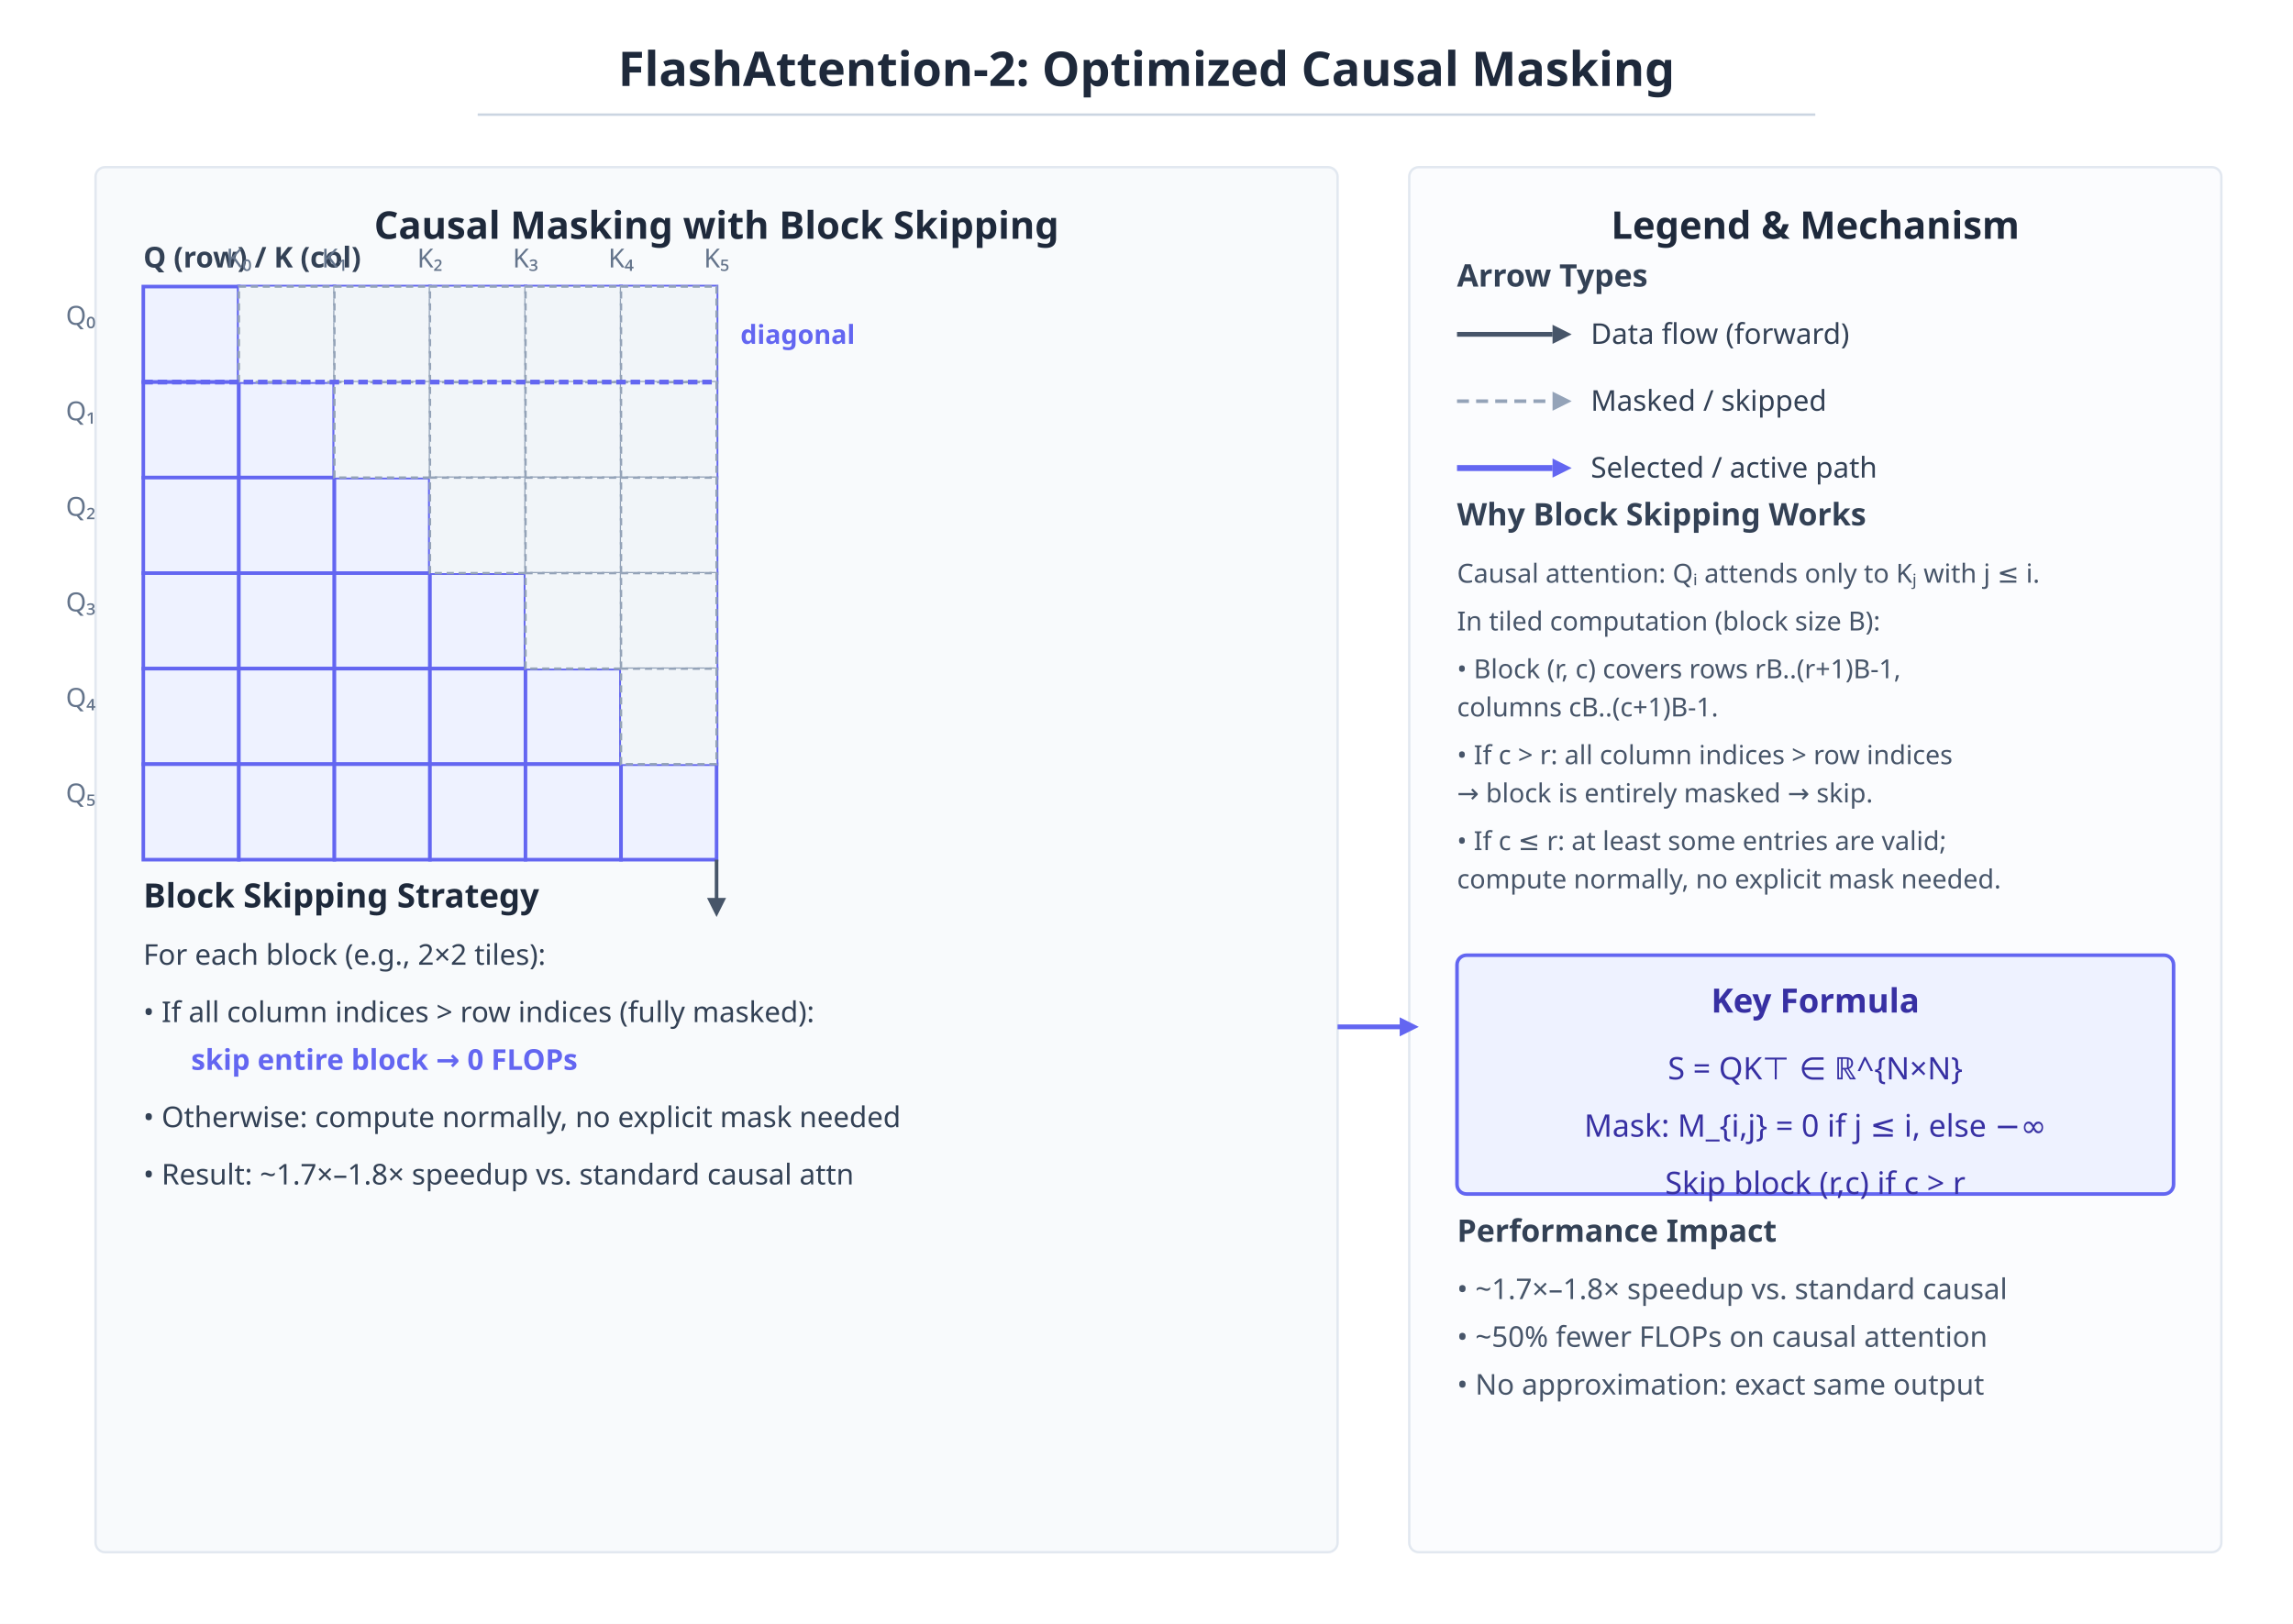
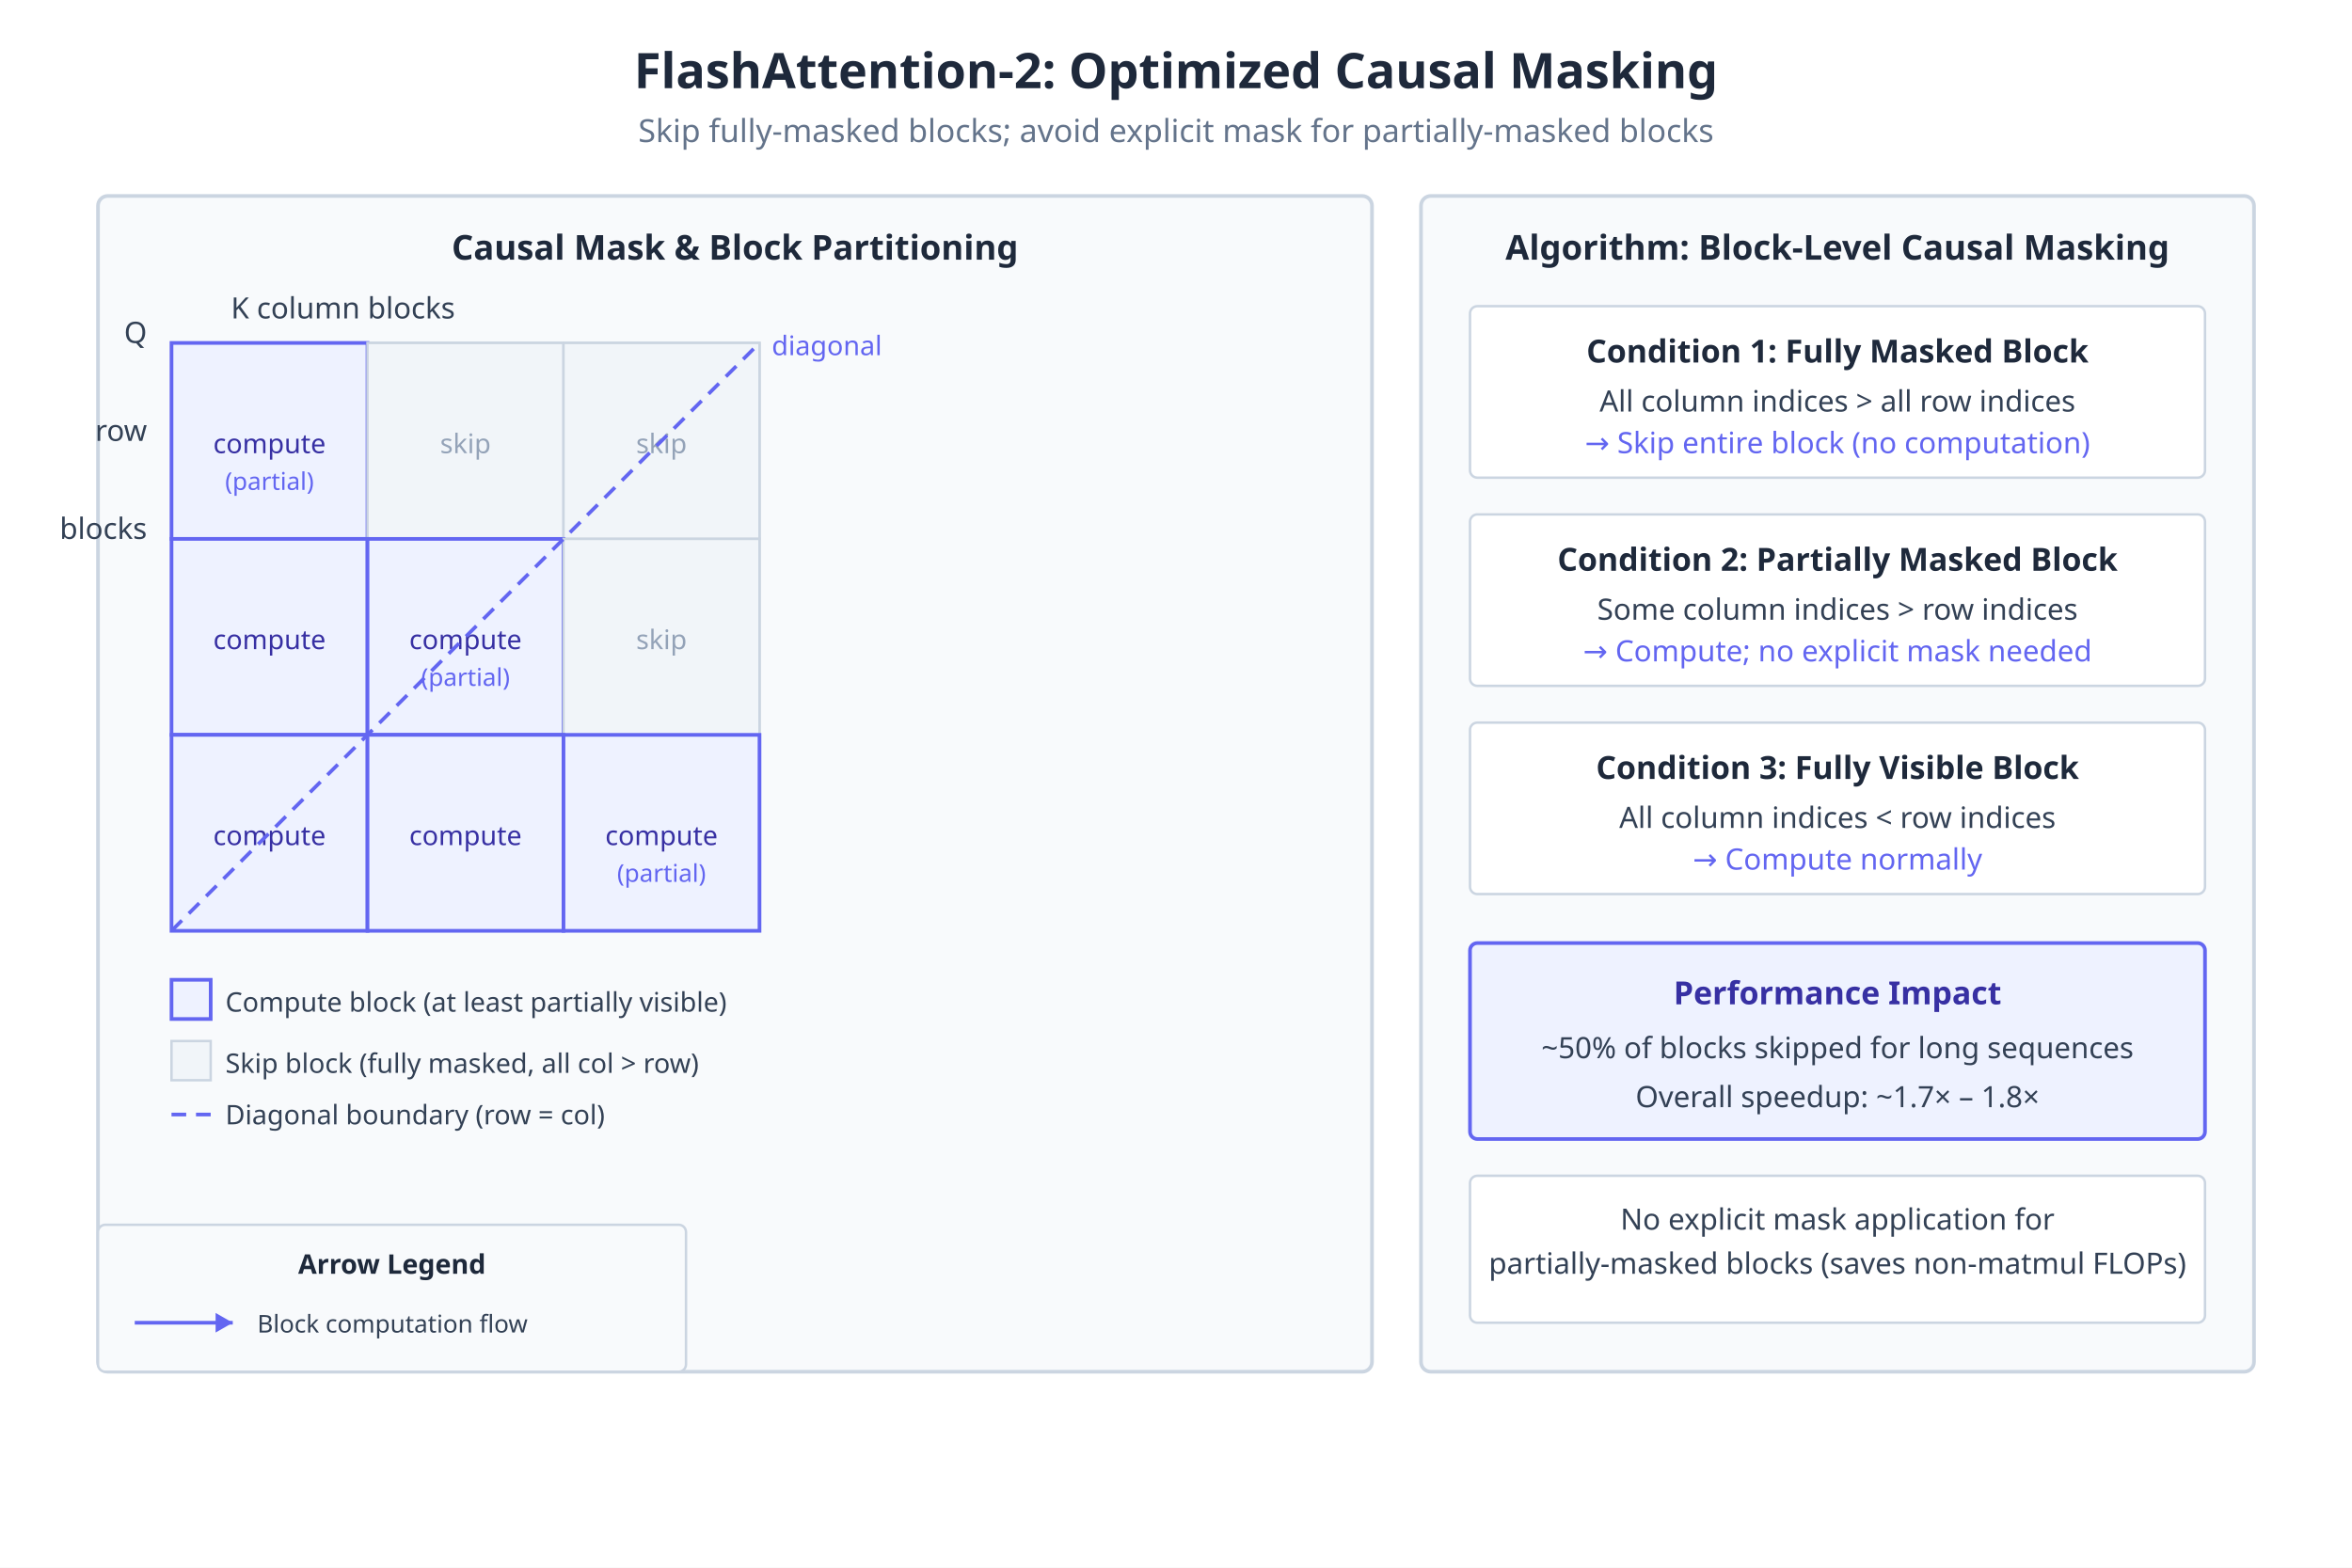
- <svg xmlns="http://www.w3.org/2000/svg" viewBox="0 0 960 680" font-family="'Segoe UI','PingFang SC','Microsoft YaHei',sans-serif" width="960" height="680">
-   <rect x="0" y="0" width="960" height="680" fill="#ffffff" />
+ <svg xmlns="http://www.w3.org/2000/svg" viewBox="0 0 960 640" font-family="'Segoe UI','PingFang SC','Microsoft YaHei',sans-serif" width="960" height="640">
+   <rect x="0" y="0" width="960" height="640" fill="#ffffff" />
  <text x="480" y="36" font-size="20" font-weight="bold" fill="#1e293b" text-anchor="middle">FlashAttention-2: Optimized Causal Masking</text>
-   <line x1="200" y1="48" x2="760" y2="48" stroke="#cbd5e1" stroke-width="1" />
-   <rect x="40" y="70" width="520" height="580" fill="#f8fafc" stroke="#e2e8f0" stroke-width="1" rx="4" />
-   <text x="300" y="100" font-size="16" font-weight="bold" fill="#1e293b" text-anchor="middle">Causal Masking with Block Skipping</text>
-   <g transform="translate(60, 120)">
-     <text x="0" y="-8" font-size="12" fill="#334155" font-weight="bold">Q (row) / K (col)</text>
-     <text x="40" y="-8" font-size="11" fill="#64748b" text-anchor="middle">K₀</text>
-     <text x="80" y="-8" font-size="11" fill="#64748b" text-anchor="middle">K₁</text>
-     <text x="120" y="-8" font-size="11" fill="#64748b" text-anchor="middle">K₂</text>
-     <text x="160" y="-8" font-size="11" fill="#64748b" text-anchor="middle">K₃</text>
-     <text x="200" y="-8" font-size="11" fill="#64748b" text-anchor="middle">K₄</text>
-     <text x="240" y="-8" font-size="11" fill="#64748b" text-anchor="middle">K₅</text>
-     <text x="-20" y="16" font-size="11" fill="#64748b" text-anchor="end">Q₀</text>
-     <text x="-20" y="56" font-size="11" fill="#64748b" text-anchor="end">Q₁</text>
-     <text x="-20" y="96" font-size="11" fill="#64748b" text-anchor="end">Q₂</text>
-     <text x="-20" y="136" font-size="11" fill="#64748b" text-anchor="end">Q₃</text>
-     <text x="-20" y="176" font-size="11" fill="#64748b" text-anchor="end">Q₄</text>
-     <text x="-20" y="216" font-size="11" fill="#64748b" text-anchor="end">Q₅</text>
-     <line x1="0" y1="0" x2="240" y2="0" stroke="#cbd5e1" stroke-width="1" />
-     <line x1="0" y1="40" x2="240" y2="40" stroke="#cbd5e1" stroke-width="1" />
-     <line x1="0" y1="80" x2="240" y2="80" stroke="#cbd5e1" stroke-width="1" />
-     <line x1="0" y1="120" x2="240" y2="120" stroke="#cbd5e1" stroke-width="1" />
-     <line x1="0" y1="160" x2="240" y2="160" stroke="#cbd5e1" stroke-width="1" />
-     <line x1="0" y1="200" x2="240" y2="200" stroke="#cbd5e1" stroke-width="1" />
-     <line x1="0" y1="240" x2="240" y2="240" stroke="#cbd5e1" stroke-width="1" />
-     <line x1="0" y1="0" x2="0" y2="240" stroke="#cbd5e1" stroke-width="1" />
-     <line x1="40" y1="0" x2="40" y2="240" stroke="#cbd5e1" stroke-width="1" />
-     <line x1="80" y1="0" x2="80" y2="240" stroke="#cbd5e1" stroke-width="1" />
-     <line x1="120" y1="0" x2="120" y2="240" stroke="#cbd5e1" stroke-width="1" />
-     <line x1="160" y1="0" x2="160" y2="240" stroke="#cbd5e1" stroke-width="1" />
-     <line x1="200" y1="0" x2="200" y2="240" stroke="#cbd5e1" stroke-width="1" />
-     <line x1="240" y1="0" x2="240" y2="240" stroke="#cbd5e1" stroke-width="1" />
-     <rect x="0" y="0" width="40" height="40" fill="#eef2ff" stroke="#6366f1" stroke-width="1.5" />
-     <rect x="40" y="0" width="40" height="40" fill="#eef2ff" stroke="#6366f1" stroke-width="1.5" />
-     <rect x="80" y="0" width="40" height="40" fill="#eef2ff" stroke="#6366f1" stroke-width="1.5" />
-     <rect x="120" y="0" width="40" height="40" fill="#eef2ff" stroke="#6366f1" stroke-width="1.5" />
-     <rect x="160" y="0" width="40" height="40" fill="#eef2ff" stroke="#6366f1" stroke-width="1.5" />
-     <rect x="200" y="0" width="40" height="40" fill="#eef2ff" stroke="#6366f1" stroke-width="1.5" />
-     <rect x="0" y="40" width="40" height="40" fill="#eef2ff" stroke="#6366f1" stroke-width="1.5" />
-     <rect x="40" y="40" width="40" height="40" fill="#eef2ff" stroke="#6366f1" stroke-width="1.5" />
-     <rect x="80" y="40" width="40" height="40" fill="#eef2ff" stroke="#6366f1" stroke-width="1.5" />
-     <rect x="120" y="40" width="40" height="40" fill="#eef2ff" stroke="#6366f1" stroke-width="1.5" />
-     <rect x="160" y="40" width="40" height="40" fill="#eef2ff" stroke="#6366f1" stroke-width="1.5" />
-     <rect x="200" y="40" width="40" height="40" fill="#eef2ff" stroke="#6366f1" stroke-width="1.5" />
-     <rect x="0" y="80" width="40" height="40" fill="#eef2ff" stroke="#6366f1" stroke-width="1.5" />
-     <rect x="40" y="80" width="40" height="40" fill="#eef2ff" stroke="#6366f1" stroke-width="1.5" />
-     <rect x="80" y="80" width="40" height="40" fill="#eef2ff" stroke="#6366f1" stroke-width="1.5" />
-     <rect x="120" y="80" width="40" height="40" fill="#eef2ff" stroke="#6366f1" stroke-width="1.5" />
-     <rect x="160" y="80" width="40" height="40" fill="#eef2ff" stroke="#6366f1" stroke-width="1.5" />
-     <rect x="200" y="80" width="40" height="40" fill="#eef2ff" stroke="#6366f1" stroke-width="1.5" />
-     <rect x="0" y="120" width="40" height="40" fill="#eef2ff" stroke="#6366f1" stroke-width="1.5" />
-     <rect x="40" y="120" width="40" height="40" fill="#eef2ff" stroke="#6366f1" stroke-width="1.5" />
-     <rect x="80" y="120" width="40" height="40" fill="#eef2ff" stroke="#6366f1" stroke-width="1.5" />
-     <rect x="120" y="120" width="40" height="40" fill="#eef2ff" stroke="#6366f1" stroke-width="1.5" />
-     <rect x="160" y="120" width="40" height="40" fill="#eef2ff" stroke="#6366f1" stroke-width="1.5" />
-     <rect x="200" y="120" width="40" height="40" fill="#eef2ff" stroke="#6366f1" stroke-width="1.5" />
-     <rect x="0" y="160" width="40" height="40" fill="#eef2ff" stroke="#6366f1" stroke-width="1.5" />
-     <rect x="40" y="160" width="40" height="40" fill="#eef2ff" stroke="#6366f1" stroke-width="1.5" />
-     <rect x="80" y="160" width="40" height="40" fill="#eef2ff" stroke="#6366f1" stroke-width="1.5" />
-     <rect x="120" y="160" width="40" height="40" fill="#eef2ff" stroke="#6366f1" stroke-width="1.5" />
-     <rect x="160" y="160" width="40" height="40" fill="#eef2ff" stroke="#6366f1" stroke-width="1.5" />
-     <rect x="200" y="160" width="40" height="40" fill="#eef2ff" stroke="#6366f1" stroke-width="1.5" />
-     <rect x="0" y="200" width="40" height="40" fill="#eef2ff" stroke="#6366f1" stroke-width="1.5" />
-     <rect x="40" y="200" width="40" height="40" fill="#eef2ff" stroke="#6366f1" stroke-width="1.5" />
-     <rect x="80" y="200" width="40" height="40" fill="#eef2ff" stroke="#6366f1" stroke-width="1.5" />
-     <rect x="120" y="200" width="40" height="40" fill="#eef2ff" stroke="#6366f1" stroke-width="1.5" />
-     <rect x="160" y="200" width="40" height="40" fill="#eef2ff" stroke="#6366f1" stroke-width="1.5" />
-     <rect x="200" y="200" width="40" height="40" fill="#eef2ff" stroke="#6366f1" stroke-width="1.5" />
-     <rect x="40" y="0" width="40" height="40" fill="#f1f5f9" stroke="#94a3b8" stroke-width="1" stroke-dasharray="3,2" />
-     <rect x="80" y="0" width="40" height="40" fill="#f1f5f9" stroke="#94a3b8" stroke-width="1" stroke-dasharray="3,2" />
-     <rect x="120" y="0" width="40" height="40" fill="#f1f5f9" stroke="#94a3b8" stroke-width="1" stroke-dasharray="3,2" />
-     <rect x="160" y="0" width="40" height="40" fill="#f1f5f9" stroke="#94a3b8" stroke-width="1" stroke-dasharray="3,2" />
-     <rect x="200" y="0" width="40" height="40" fill="#f1f5f9" stroke="#94a3b8" stroke-width="1" stroke-dasharray="3,2" />
-     <rect x="80" y="40" width="40" height="40" fill="#f1f5f9" stroke="#94a3b8" stroke-width="1" stroke-dasharray="3,2" />
-     <rect x="120" y="40" width="40" height="40" fill="#f1f5f9" stroke="#94a3b8" stroke-width="1" stroke-dasharray="3,2" />
-     <rect x="160" y="40" width="40" height="40" fill="#f1f5f9" stroke="#94a3b8" stroke-width="1" stroke-dasharray="3,2" />
-     <rect x="200" y="40" width="40" height="40" fill="#f1f5f9" stroke="#94a3b8" stroke-width="1" stroke-dasharray="3,2" />
-     <rect x="120" y="80" width="40" height="40" fill="#f1f5f9" stroke="#94a3b8" stroke-width="1" stroke-dasharray="3,2" />
-     <rect x="160" y="80" width="40" height="40" fill="#f1f5f9" stroke="#94a3b8" stroke-width="1" stroke-dasharray="3,2" />
-     <rect x="200" y="80" width="40" height="40" fill="#f1f5f9" stroke="#94a3b8" stroke-width="1" stroke-dasharray="3,2" />
-     <rect x="160" y="120" width="40" height="40" fill="#f1f5f9" stroke="#94a3b8" stroke-width="1" stroke-dasharray="3,2" />
-     <rect x="200" y="120" width="40" height="40" fill="#f1f5f9" stroke="#94a3b8" stroke-width="1" stroke-dasharray="3,2" />
-     <rect x="200" y="160" width="40" height="40" fill="#f1f5f9" stroke="#94a3b8" stroke-width="1" stroke-dasharray="3,2" />
-     <line x1="0" y1="40" x2="240" y2="40" stroke="#6366f1" stroke-width="2" stroke-dasharray="4,2" />
-     <text x="250" y="24" font-size="11" fill="#6366f1" font-weight="bold">diagonal</text>
-   </g>
-   <g transform="translate(60, 380)">
-     <text x="0" y="0" font-size="14" font-weight="bold" fill="#1e293b">Block Skipping Strategy</text>
-     <text x="0" y="24" font-size="12" fill="#334155">For each block (e.g., 2×2 tiles):</text>
-     <text x="0" y="48" font-size="12" fill="#334155">• If all column indices &gt; row indices (fully masked):</text>
-     <text x="20" y="68" font-size="12" fill="#6366f1" font-weight="bold">skip entire block → 0 FLOPs</text>
-     <text x="0" y="92" font-size="12" fill="#334155">• Otherwise: compute normally, no explicit mask needed</text>
-     <text x="0" y="116" font-size="12" fill="#334155">• Result: ~1.7×–1.8× speedup vs. standard causal attn</text>
-   </g>
-   <rect x="590" y="70" width="340" height="580" fill="#fbfcfe" stroke="#e2e8f0" stroke-width="1" rx="4" />
-   <text x="760" y="100" font-size="16" font-weight="bold" fill="#1e293b" text-anchor="middle">Legend &amp; Mechanism</text>
-   <g transform="translate(610, 120)">
-     <text x="0" y="0" font-size="13" font-weight="bold" fill="#334155">Arrow Types</text>
-     <line x1="0" y1="20" x2="40" y2="20" stroke="#475569" stroke-width="2" />
-     <polygon points="40,16 48,20 40,24" fill="#475569" />
-     <text x="56" y="24" font-size="12" fill="#334155">Data flow (forward)</text>
-     <line x1="0" y1="48" x2="40" y2="48" stroke="#94a3b8" stroke-width="1.5" stroke-dasharray="5,3" />
-     <polygon points="40,44 48,48 40,52" fill="#94a3b8" />
-     <text x="56" y="52" font-size="12" fill="#334155">Masked / skipped</text>
-     <line x1="0" y1="76" x2="40" y2="76" stroke="#6366f1" stroke-width="2.5" />
-     <polygon points="40,72 48,76 40,80" fill="#6366f1" />
-     <text x="56" y="80" font-size="12" fill="#334155">Selected / active path</text>
-   </g>
-   <g transform="translate(610, 220)">
-     <text x="0" y="0" font-size="13" font-weight="bold" fill="#334155">Why Block Skipping Works</text>
-     <text x="0" y="24" font-size="11" fill="#475569">Causal attention: Qᵢ attends only to Kⱼ with j ≤ i.</text>
-     <text x="0" y="44" font-size="11" fill="#475569">In tiled computation (block size B):</text>
-     <text x="0" y="64" font-size="11" fill="#475569">• Block (r, c) covers rows rB..(r+1)B-1,</text>
-     <text x="0" y="80" font-size="11" fill="#475569">  columns cB..(c+1)B-1.</text>
-     <text x="0" y="100" font-size="11" fill="#475569">• If c &gt; r: all column indices &gt; row indices</text>
-     <text x="0" y="116" font-size="11" fill="#475569">  → block is entirely masked → skip.</text>
-     <text x="0" y="136" font-size="11" fill="#475569">• If c ≤ r: at least some entries are valid;</text>
-     <text x="0" y="152" font-size="11" fill="#475569">  compute normally, no explicit mask needed.</text>
-   </g>
-   <rect x="610" y="400" width="300" height="100" fill="#eef2ff" stroke="#6366f1" stroke-width="1.5" rx="4" />
-   <text x="760" y="424" font-size="14" font-weight="bold" fill="#3730a3" text-anchor="middle">Key Formula</text>
-   <text x="760" y="452" font-size="13" fill="#3730a3" text-anchor="middle">S = QK⊤ ∈ ℝ^{N×N}</text>
-   <text x="760" y="476" font-size="13" fill="#3730a3" text-anchor="middle">Mask: M_{i,j} = 0 if j ≤ i, else −∞</text>
-   <text x="760" y="500" font-size="13" fill="#3730a3" text-anchor="middle">Skip block (r,c) if c &gt; r</text>
-   <g transform="translate(610, 520)">
-     <text x="0" y="0" font-size="13" font-weight="bold" fill="#334155">Performance Impact</text>
-     <text x="0" y="24" font-size="12" fill="#475569">• ~1.7×–1.8× speedup vs. standard causal</text>
-     <text x="0" y="44" font-size="12" fill="#475569">• ~50% fewer FLOPs on causal attention</text>
-     <text x="0" y="64" font-size="12" fill="#475569">• No approximation: exact same output</text>
-   </g>
-   <line x1="300" y1="360" x2="300" y2="380" stroke="#475569" stroke-width="1.5" />
-   <polygon points="296,376 300,384 304,376" fill="#475569" />
-   <line x1="560" y1="430" x2="590" y2="430" stroke="#6366f1" stroke-width="2" />
-   <polygon points="586,426 594,430 586,434" fill="#6366f1" />
+   <text x="480" y="58" font-size="13" fill="#64748b" text-anchor="middle">Skip fully-masked blocks; avoid explicit mask for partially-masked blocks</text>
+   <rect x="40" y="80" width="520" height="480" fill="#f8fafc" stroke="#cbd5e1" stroke-width="1.5" rx="4" />
+   <text x="300" y="106" font-size="14" font-weight="bold" fill="#1e293b" text-anchor="middle">Causal Mask &amp; Block Partitioning</text>
+   <text x="60" y="140" font-size="12" fill="#334155" text-anchor="end">Q</text>
+   <text x="60" y="180" font-size="12" fill="#334155" text-anchor="end">row</text>
+   <text x="60" y="220" font-size="12" fill="#334155" text-anchor="end">blocks</text>
+   <text x="140" y="130" font-size="12" fill="#334155" text-anchor="middle">K column blocks</text>
+   <rect x="70" y="140" width="240" height="240" fill="#ffffff" stroke="#cbd5e1" stroke-width="1" />
+   <line x1="150" y1="140" x2="150" y2="380" stroke="#94a3b8" stroke-width="1" />
+   <line x1="230" y1="140" x2="230" y2="380" stroke="#94a3b8" stroke-width="1" />
+   <line x1="70" y1="220" x2="310" y2="220" stroke="#94a3b8" stroke-width="1" />
+   <line x1="70" y1="300" x2="310" y2="300" stroke="#94a3b8" stroke-width="1" />
+   <rect x="70" y="140" width="80" height="80" fill="#eef2ff" stroke="#6366f1" stroke-width="1.5" />
+   <text x="110" y="185" font-size="11" fill="#3730a3" text-anchor="middle">compute</text>
+   <text x="110" y="200" font-size="10" fill="#6366f1" text-anchor="middle">(partial)</text>
+   <rect x="150" y="140" width="80" height="80" fill="#f1f5f9" stroke="#cbd5e1" stroke-width="1" />
+   <text x="190" y="185" font-size="11" fill="#94a3b8" text-anchor="middle">skip</text>
+   <rect x="230" y="140" width="80" height="80" fill="#f1f5f9" stroke="#cbd5e1" stroke-width="1" />
+   <text x="270" y="185" font-size="11" fill="#94a3b8" text-anchor="middle">skip</text>
+   <rect x="70" y="220" width="80" height="80" fill="#eef2ff" stroke="#6366f1" stroke-width="1.5" />
+   <text x="110" y="265" font-size="11" fill="#3730a3" text-anchor="middle">compute</text>
+   <rect x="150" y="220" width="80" height="80" fill="#eef2ff" stroke="#6366f1" stroke-width="1.5" />
+   <text x="190" y="265" font-size="11" fill="#3730a3" text-anchor="middle">compute</text>
+   <text x="190" y="280" font-size="10" fill="#6366f1" text-anchor="middle">(partial)</text>
+   <rect x="230" y="220" width="80" height="80" fill="#f1f5f9" stroke="#cbd5e1" stroke-width="1" />
+   <text x="270" y="265" font-size="11" fill="#94a3b8" text-anchor="middle">skip</text>
+   <rect x="70" y="300" width="80" height="80" fill="#eef2ff" stroke="#6366f1" stroke-width="1.5" />
+   <text x="110" y="345" font-size="11" fill="#3730a3" text-anchor="middle">compute</text>
+   <rect x="150" y="300" width="80" height="80" fill="#eef2ff" stroke="#6366f1" stroke-width="1.5" />
+   <text x="190" y="345" font-size="11" fill="#3730a3" text-anchor="middle">compute</text>
+   <rect x="230" y="300" width="80" height="80" fill="#eef2ff" stroke="#6366f1" stroke-width="1.5" />
+   <text x="270" y="345" font-size="11" fill="#3730a3" text-anchor="middle">compute</text>
+   <text x="270" y="360" font-size="10" fill="#6366f1" text-anchor="middle">(partial)</text>
+   <line x1="70" y1="380" x2="310" y2="140" stroke="#6366f1" stroke-width="1.5" stroke-dasharray="6,4" />
+   <text x="315" y="145" font-size="11" fill="#6366f1" text-anchor="start">diagonal</text>
+   <rect x="70" y="400" width="16" height="16" fill="#eef2ff" stroke="#6366f1" stroke-width="1.5" />
+   <text x="92" y="413" font-size="11" fill="#334155">Compute block (at least partially visible)</text>
+   <rect x="70" y="425" width="16" height="16" fill="#f1f5f9" stroke="#cbd5e1" stroke-width="1" />
+   <text x="92" y="438" font-size="11" fill="#334155">Skip block (fully masked, all col &gt; row)</text>
+   <line x1="70" y1="455" x2="86" y2="455" stroke="#6366f1" stroke-width="1.5" stroke-dasharray="6,4" />
+   <text x="92" y="459" font-size="11" fill="#334155">Diagonal boundary (row = col)</text>
+   <rect x="580" y="80" width="340" height="480" fill="#f8fafc" stroke="#cbd5e1" stroke-width="1.5" rx="4" />
+   <text x="750" y="106" font-size="14" font-weight="bold" fill="#1e293b" text-anchor="middle">Algorithm: Block-Level Causal Masking</text>
+   <rect x="600" y="125" width="300" height="70" fill="#ffffff" stroke="#cbd5e1" stroke-width="1" rx="3" />
+   <text x="750" y="148" font-size="13" font-weight="bold" fill="#1e293b" text-anchor="middle">Condition 1: Fully Masked Block</text>
+   <text x="750" y="168" font-size="12" fill="#334155" text-anchor="middle">All column indices &gt; all row indices</text>
+   <text x="750" y="185" font-size="12" fill="#6366f1" text-anchor="middle">→ Skip entire block (no computation)</text>
+   <rect x="600" y="210" width="300" height="70" fill="#ffffff" stroke="#cbd5e1" stroke-width="1" rx="3" />
+   <text x="750" y="233" font-size="13" font-weight="bold" fill="#1e293b" text-anchor="middle">Condition 2: Partially Masked Block</text>
+   <text x="750" y="253" font-size="12" fill="#334155" text-anchor="middle">Some column indices &gt; row indices</text>
+   <text x="750" y="270" font-size="12" fill="#6366f1" text-anchor="middle">→ Compute; no explicit mask needed</text>
+   <rect x="600" y="295" width="300" height="70" fill="#ffffff" stroke="#cbd5e1" stroke-width="1" rx="3" />
+   <text x="750" y="318" font-size="13" font-weight="bold" fill="#1e293b" text-anchor="middle">Condition 3: Fully Visible Block</text>
+   <text x="750" y="338" font-size="12" fill="#334155" text-anchor="middle">All column indices &lt; row indices</text>
+   <text x="750" y="355" font-size="12" fill="#6366f1" text-anchor="middle">→ Compute normally</text>
+   <rect x="600" y="385" width="300" height="80" fill="#eef2ff" stroke="#6366f1" stroke-width="1.5" rx="3" />
+   <text x="750" y="410" font-size="13" font-weight="bold" fill="#3730a3" text-anchor="middle">Performance Impact</text>
+   <text x="750" y="432" font-size="12" fill="#334155" text-anchor="middle">~50% of blocks skipped for long sequences</text>
+   <text x="750" y="452" font-size="12" fill="#334155" text-anchor="middle">Overall speedup: ~1.7× – 1.8×</text>
+   <rect x="600" y="480" width="300" height="60" fill="#ffffff" stroke="#cbd5e1" stroke-width="1" rx="3" />
+   <text x="750" y="502" font-size="12" fill="#334155" text-anchor="middle">No explicit mask application for</text>
+   <text x="750" y="520" font-size="12" fill="#334155" text-anchor="middle">partially-masked blocks (saves non-matmul FLOPs)</text>
+   <rect x="40" y="500" width="240" height="60" fill="#f8fafc" stroke="#cbd5e1" stroke-width="1" rx="3" />
+   <text x="160" y="520" font-size="11" font-weight="bold" fill="#1e293b" text-anchor="middle">Arrow Legend</text>
+   <line x1="55" y1="540" x2="95" y2="540" stroke="#6366f1" stroke-width="1.5" />
+   <polygon points="95,540 88,536 88,544" fill="#6366f1" />
+   <text x="105" y="544" font-size="10" fill="#334155">Block computation flow</text>
</svg>
